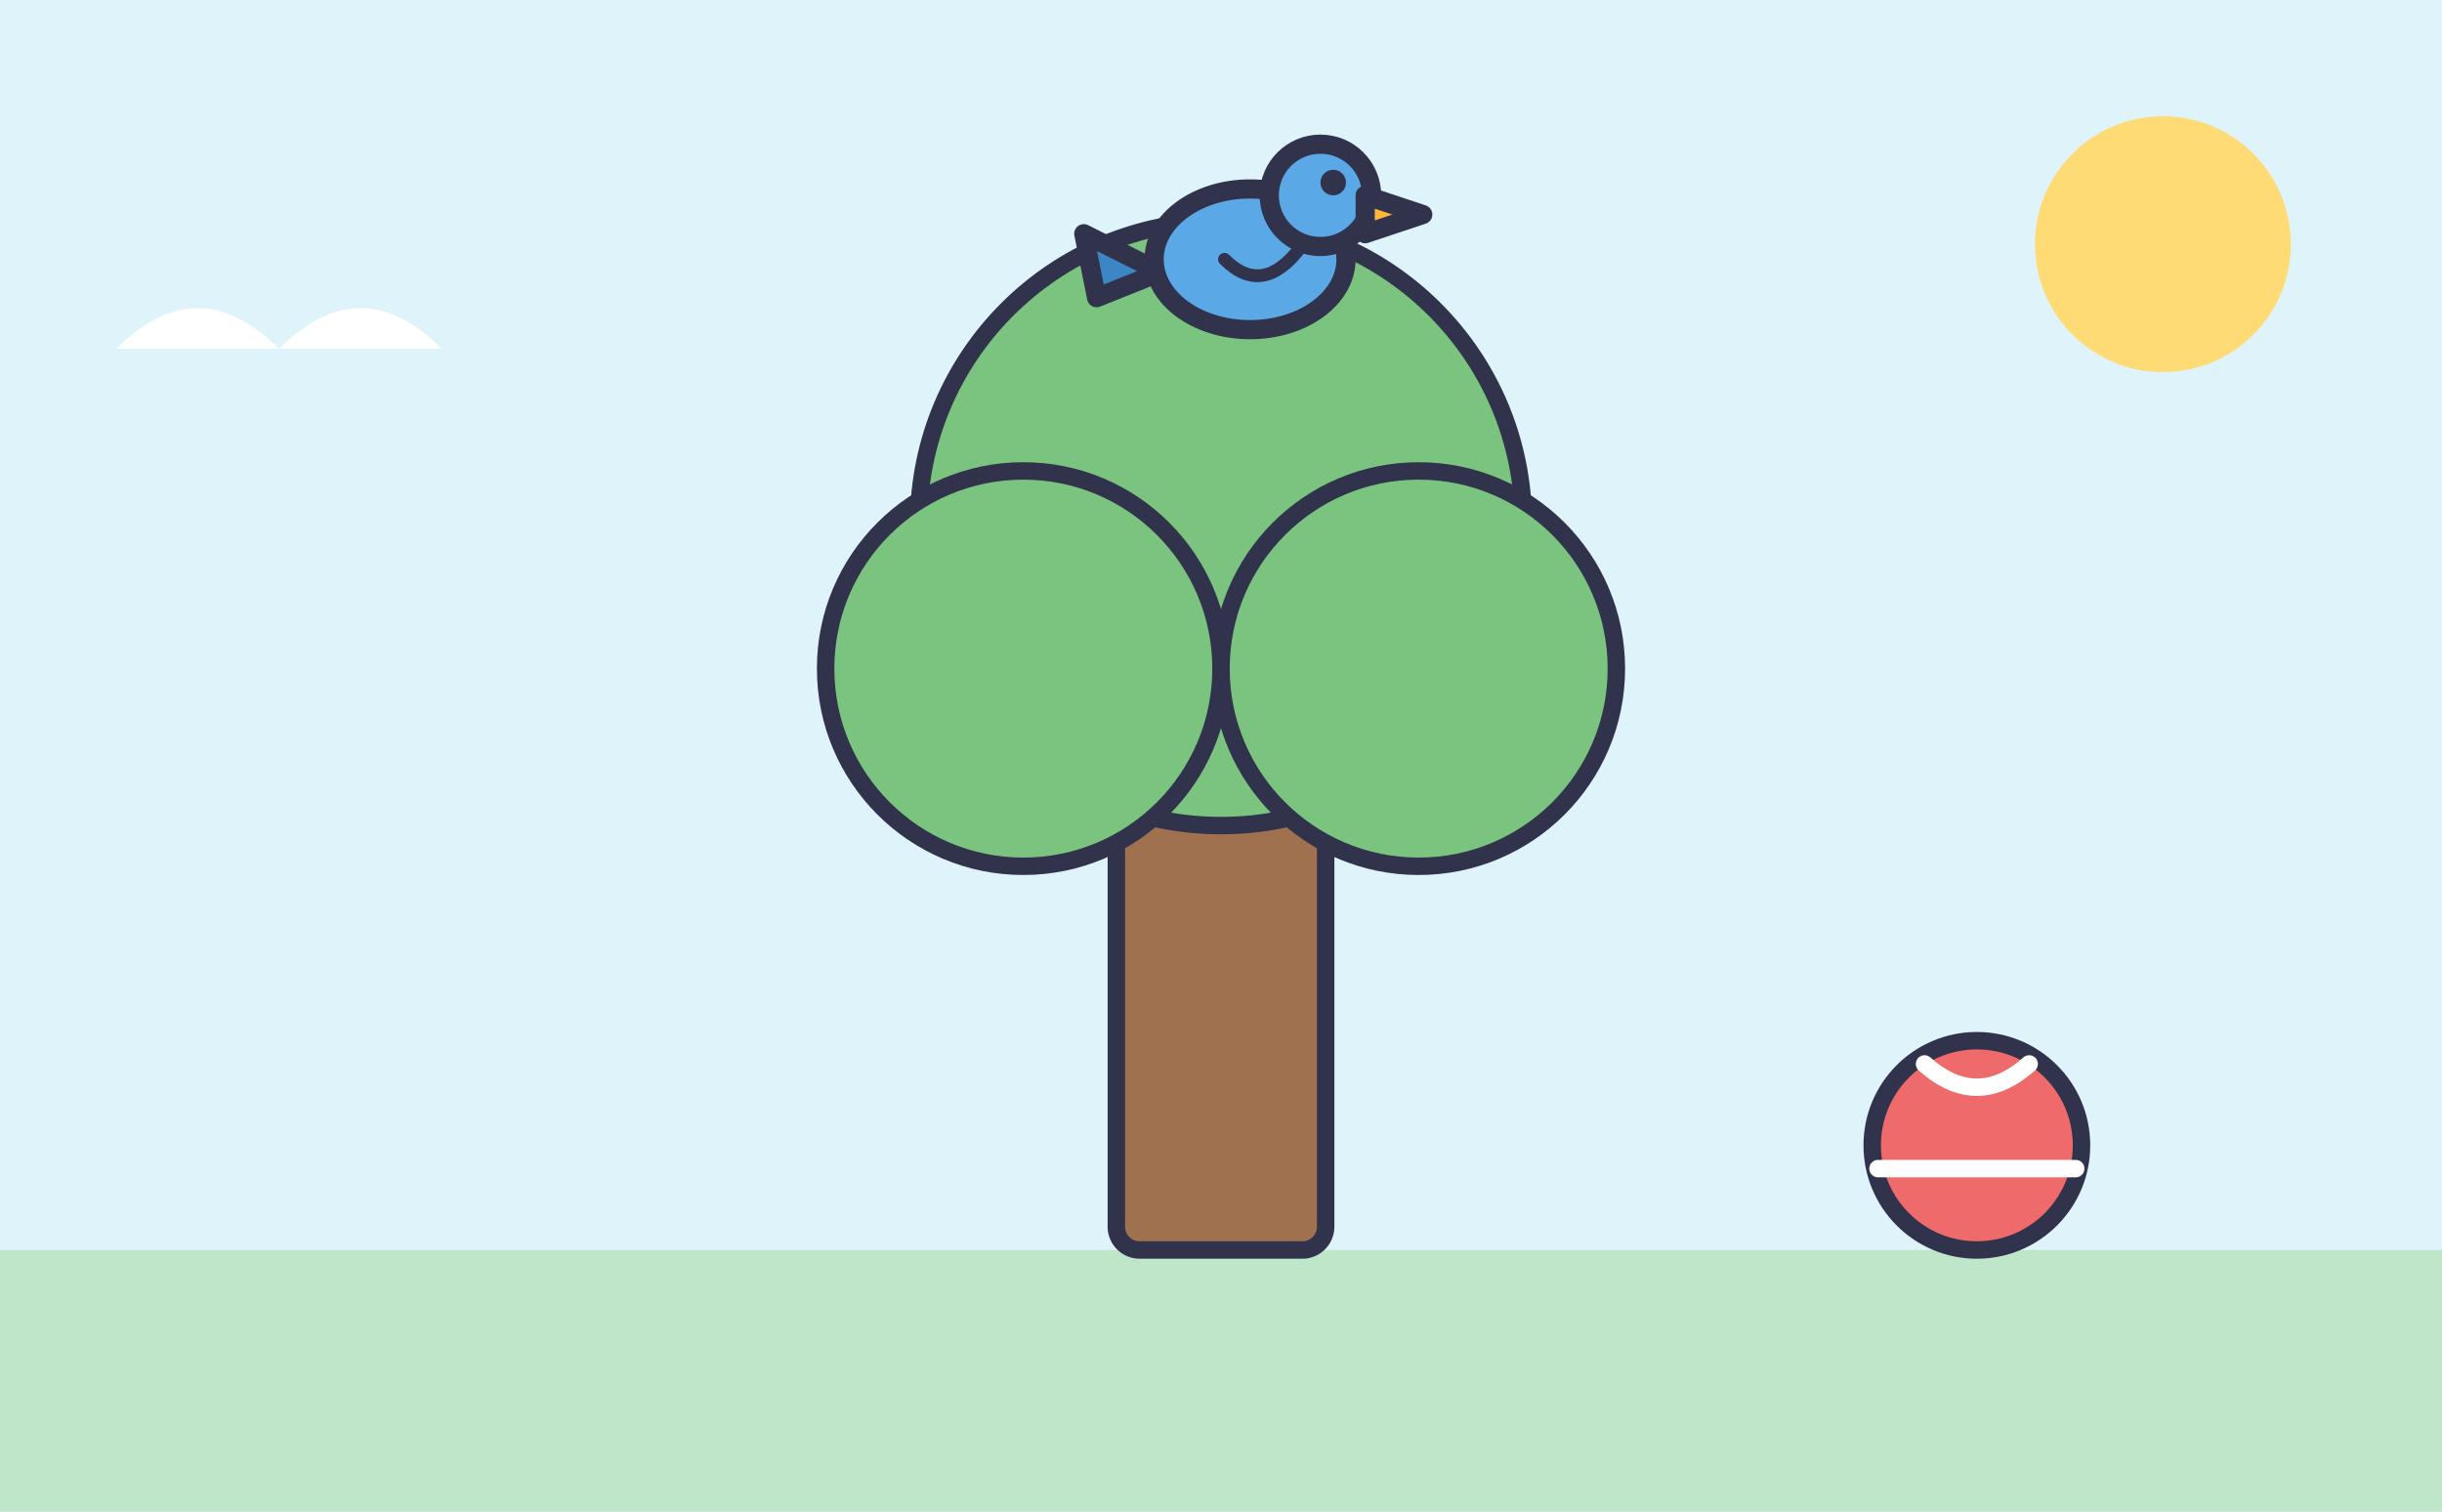
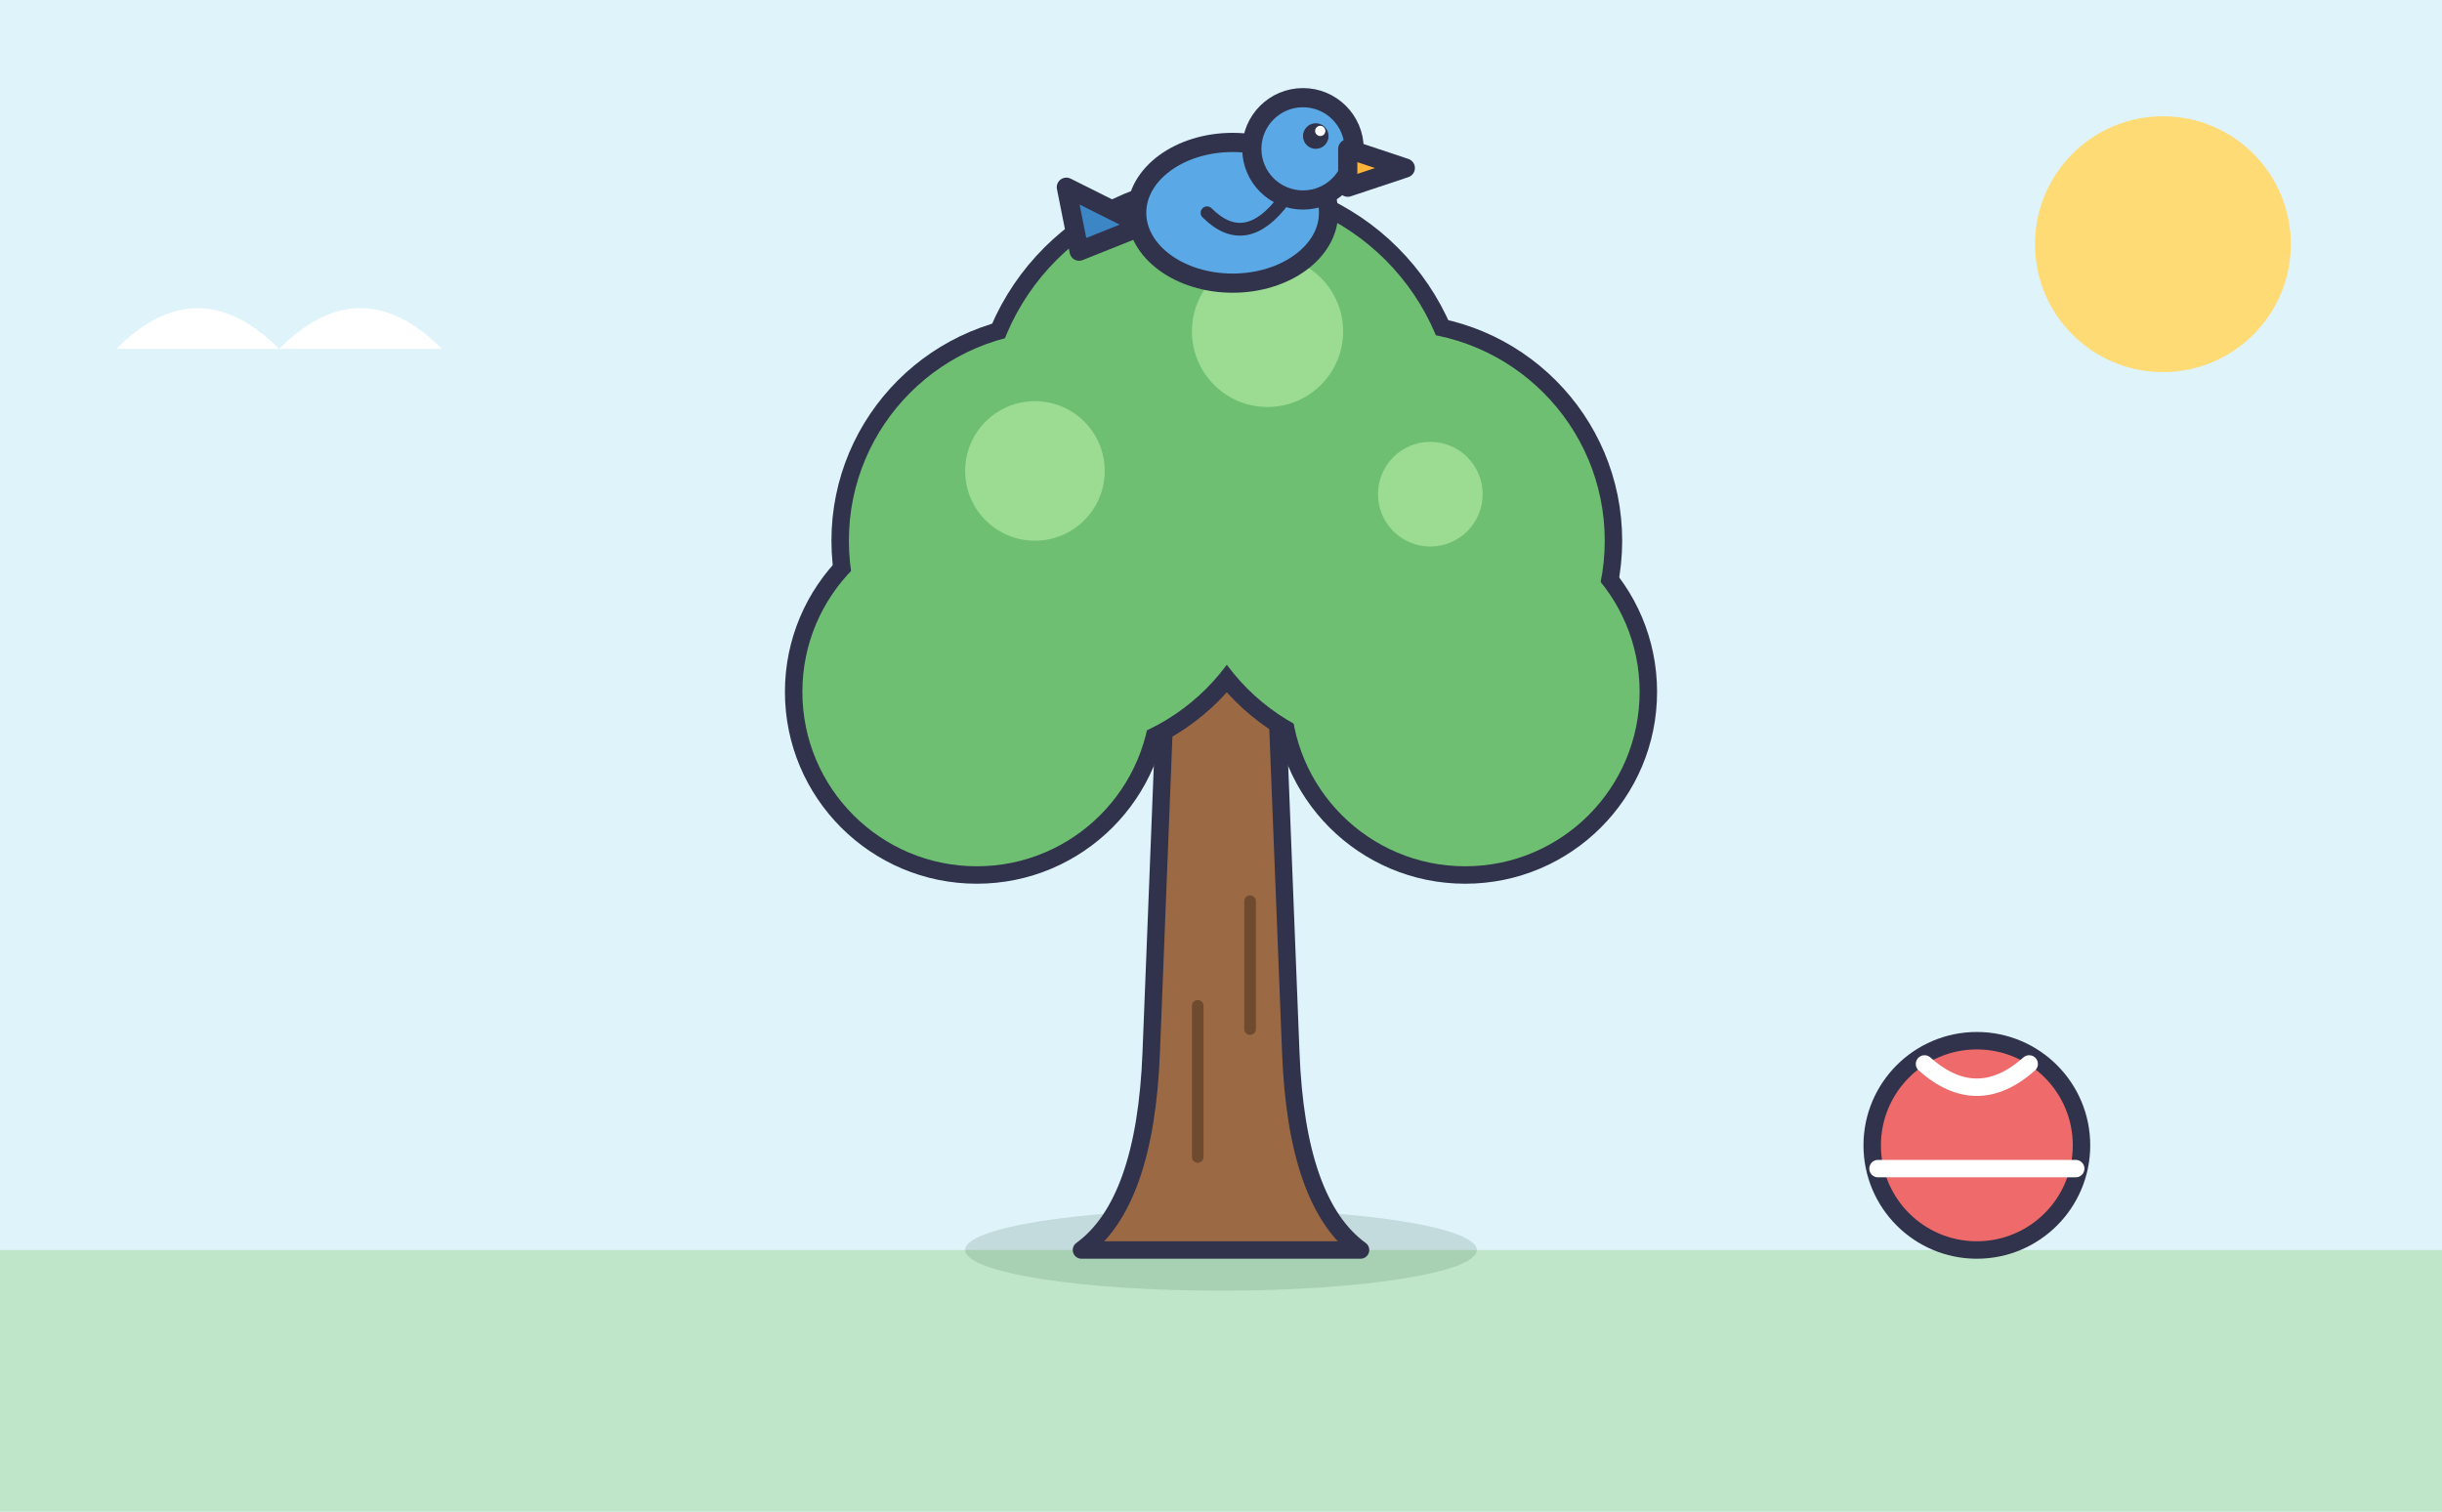
<svg xmlns="http://www.w3.org/2000/svg" viewBox="0 0 420 260">
  <rect width="420" height="260" fill="#dff3fb" />
  <circle cx="372" cy="42" r="22" fill="#ffdb75" />
  <path d="M20 60q14-14 28 0q14-14 28 0z" fill="#fff" />
  <rect y="215" width="420" height="45" fill="#bfe6c8" />
  <g transform="translate(210 215) scale(1)">
-     <rect x="-18" y="-110" width="36" height="110" rx="4" fill="#a0714f" stroke="#30334b" stroke-width="3" stroke-linejoin="round" stroke-linecap="round" />
-     <ellipse cx="0" cy="-125" rx="52" ry="52" fill="#7bc47f" stroke="#30334b" stroke-width="3" stroke-linejoin="round" stroke-linecap="round" />
-     <ellipse cx="-34" cy="-100" rx="34" ry="34" fill="#7bc47f" stroke="#30334b" stroke-width="3" stroke-linejoin="round" stroke-linecap="round" />
-     <ellipse cx="34" cy="-100" rx="34" ry="34" fill="#7bc47f" stroke="#30334b" stroke-width="3" stroke-linejoin="round" stroke-linecap="round" />
+     <ellipse cx="0" cy="0" rx="44" ry="7" fill="#2a5a3c" opacity=".16" />
+     <path d="M-24,0Q-13,-8 -12,-34L-9,-110L9,-110L12,-34Q13,-8 24,0Z" fill="#9b6a45" stroke="#30334b" stroke-width="3" stroke-linejoin="round" stroke-linecap="round" />
+     <path d="M-4,-16v-26M5,-38v-22" fill="none" stroke="#6e4a2e" stroke-width="2" stroke-linejoin="round" stroke-linecap="round" />
+     <circle cx="-42" cy="-96" r="30" fill="#30334b" stroke="#30334b" stroke-width="6" />
+     <circle cx="42" cy="-96" r="30" fill="#30334b" stroke="#30334b" stroke-width="6" />
+     <circle cx="0" cy="-142" r="40" fill="#30334b" stroke="#30334b" stroke-width="6" />
+     <circle cx="-28" cy="-122" r="36" fill="#30334b" stroke="#30334b" stroke-width="6" />
+     <circle cx="30" cy="-122" r="36" fill="#30334b" stroke="#30334b" stroke-width="6" />
+     <circle cx="-42" cy="-96" r="30" fill="#6fbf73" />
+     <circle cx="42" cy="-96" r="30" fill="#6fbf73" />
+     <circle cx="0" cy="-142" r="40" fill="#6fbf73" />
+     <circle cx="-28" cy="-122" r="36" fill="#6fbf73" />
+     <circle cx="30" cy="-122" r="36" fill="#6fbf73" />
+     <circle cx="-32" cy="-134" r="12" fill="#9bdc92" />
+     <circle cx="8" cy="-158" r="13" fill="#9bdc92" />
+     <circle cx="36" cy="-130" r="9" fill="#9bdc92" />
  </g>
-   <g transform="translate(215 60) scale(1.1)">
+   <g transform="translate(212 52) scale(1.1)">
    <path d="M-14,-12l-12,-6l2,10z" fill="#3d86c6" stroke="#30334b" stroke-width="3" stroke-linejoin="round" stroke-linecap="round" />
    <ellipse cx="0" cy="-14" rx="15" ry="11" fill="#5aa9e6" stroke="#30334b" stroke-width="3" stroke-linejoin="round" stroke-linecap="round" />
    <ellipse cx="11" cy="-24" rx="8" ry="8" fill="#5aa9e6" stroke="#30334b" stroke-width="3" stroke-linejoin="round" stroke-linecap="round" />
    <path d="M18,-24l9,3l-9,3z" fill="#ffb43a" stroke="#30334b" stroke-width="3" stroke-linejoin="round" stroke-linecap="round" />
    <circle cx="13" cy="-26" r="2" fill="#30334b" />
+     <circle cx="13.7" cy="-26.8" r="0.8" fill="#fff" />
    <path d="M-4,-14q6,6 12,-2" fill="none" stroke="#30334b" stroke-width="2" stroke-linejoin="round" stroke-linecap="round" />
  </g>
  <g transform="translate(340 215) scale(1)">
    <ellipse cx="0" cy="-18" rx="18" ry="18" fill="#ef6a6a" stroke="#30334b" stroke-width="3" stroke-linejoin="round" stroke-linecap="round" />
    <path d="M-17,-14h34" fill="none" stroke="#fff" stroke-width="3" stroke-linejoin="round" stroke-linecap="round" />
    <path d="M-9,-32q9,8 18,0" fill="none" stroke="#fff" stroke-width="3" stroke-linejoin="round" stroke-linecap="round" />
  </g>
</svg>
